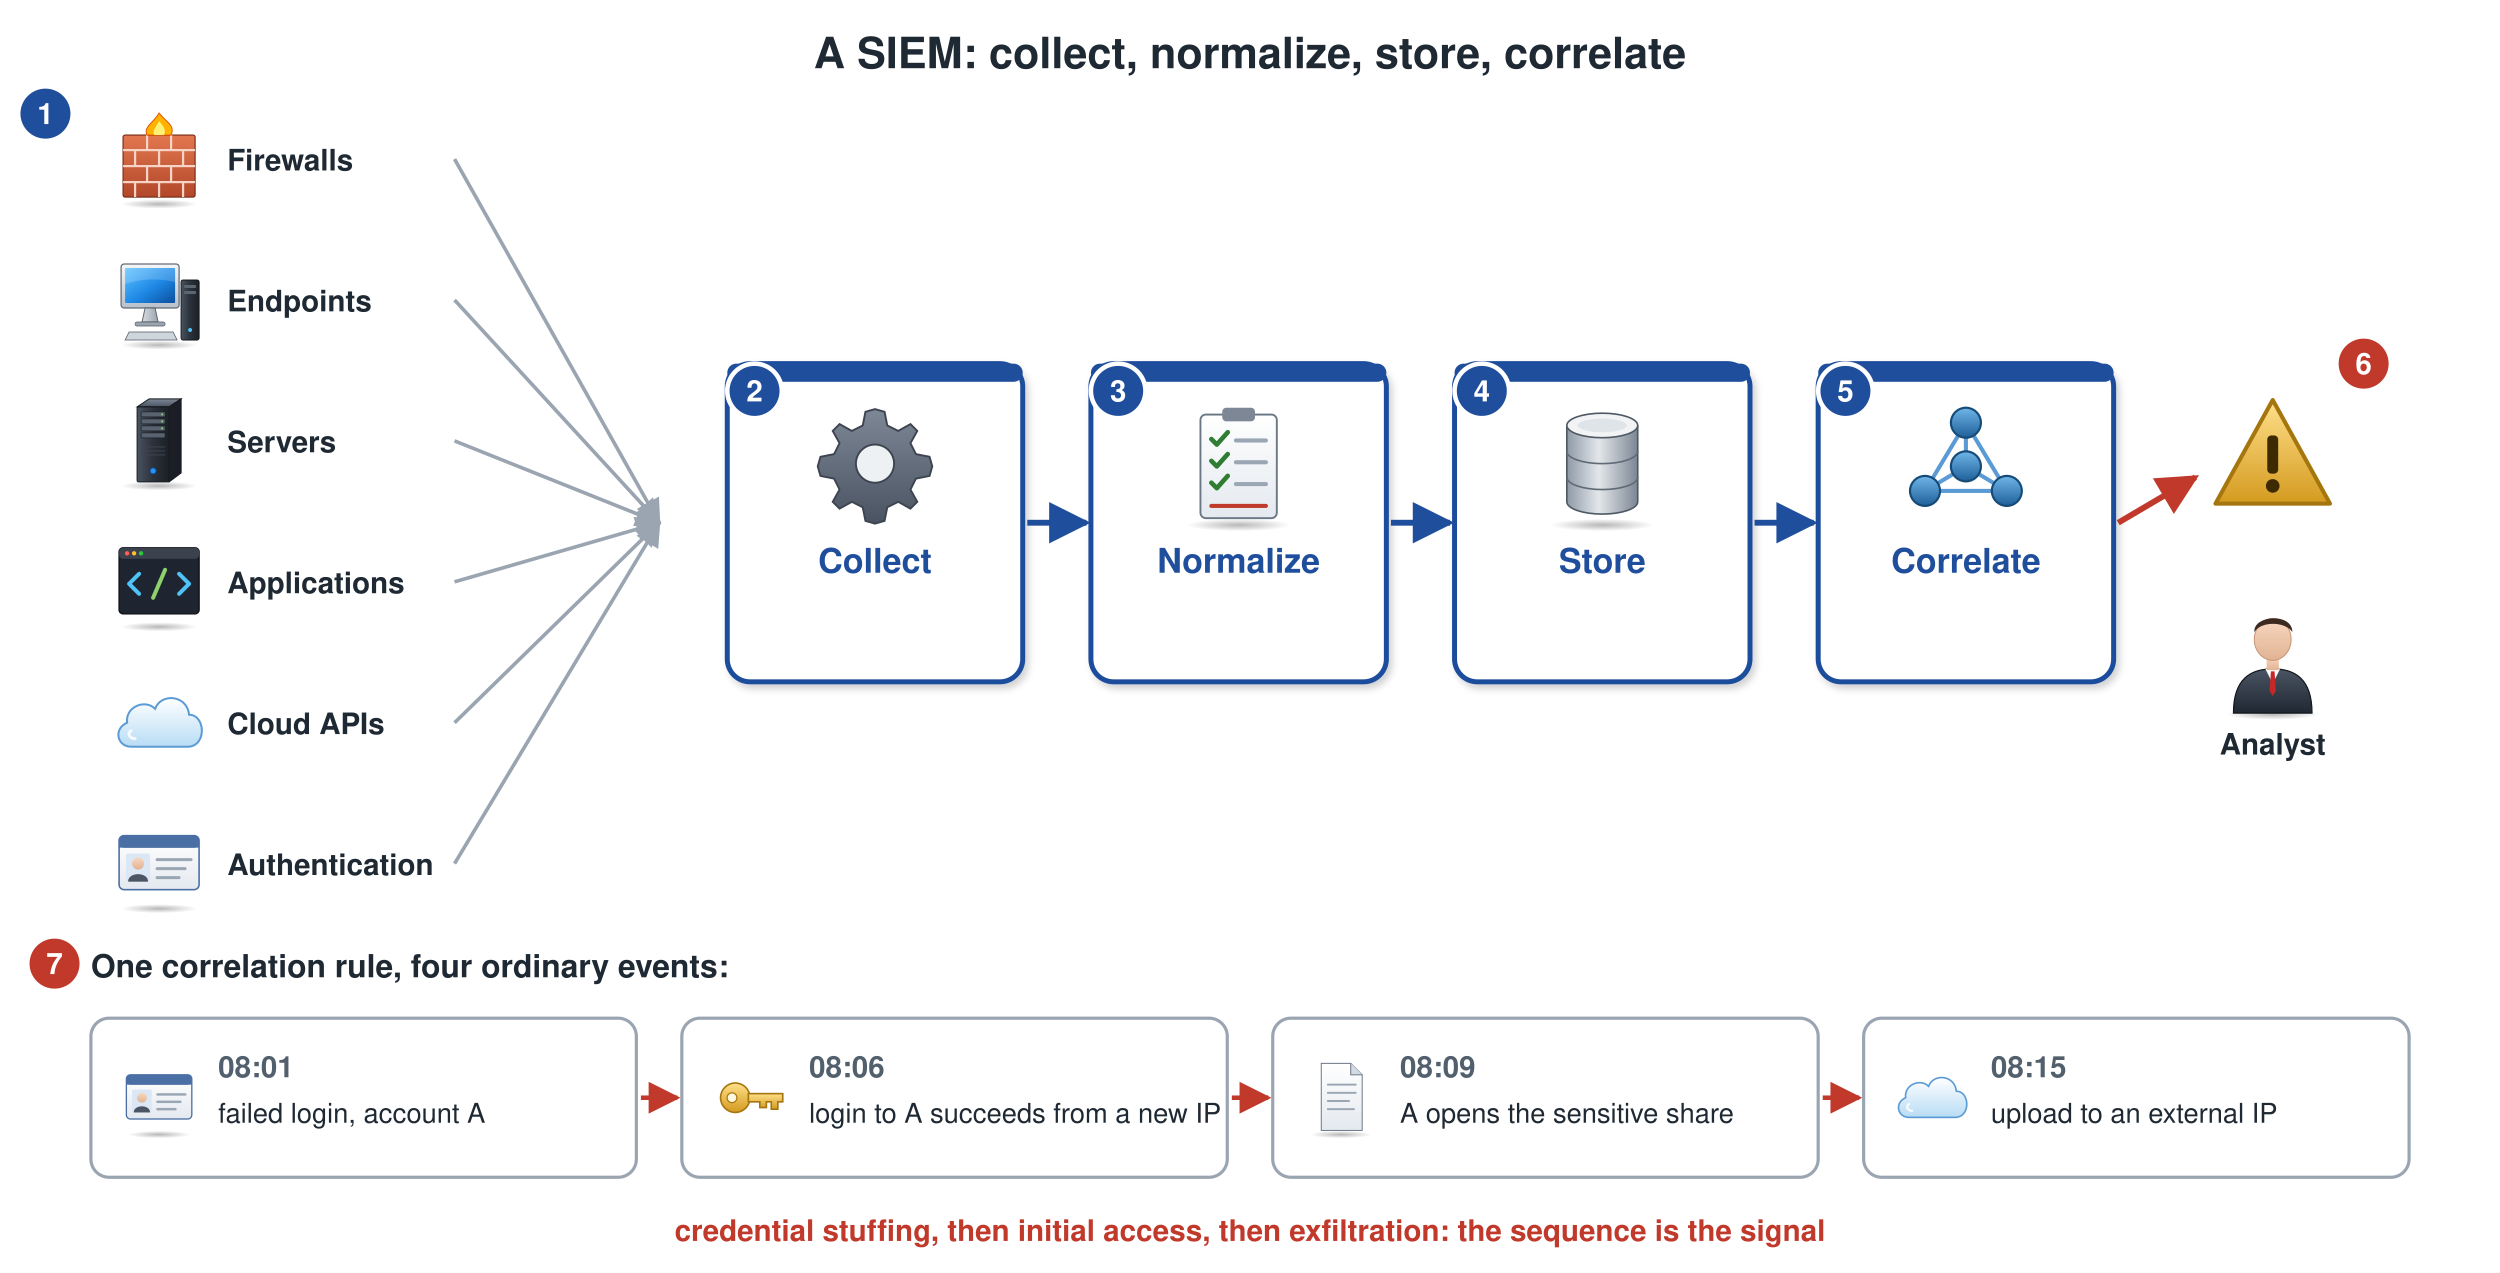
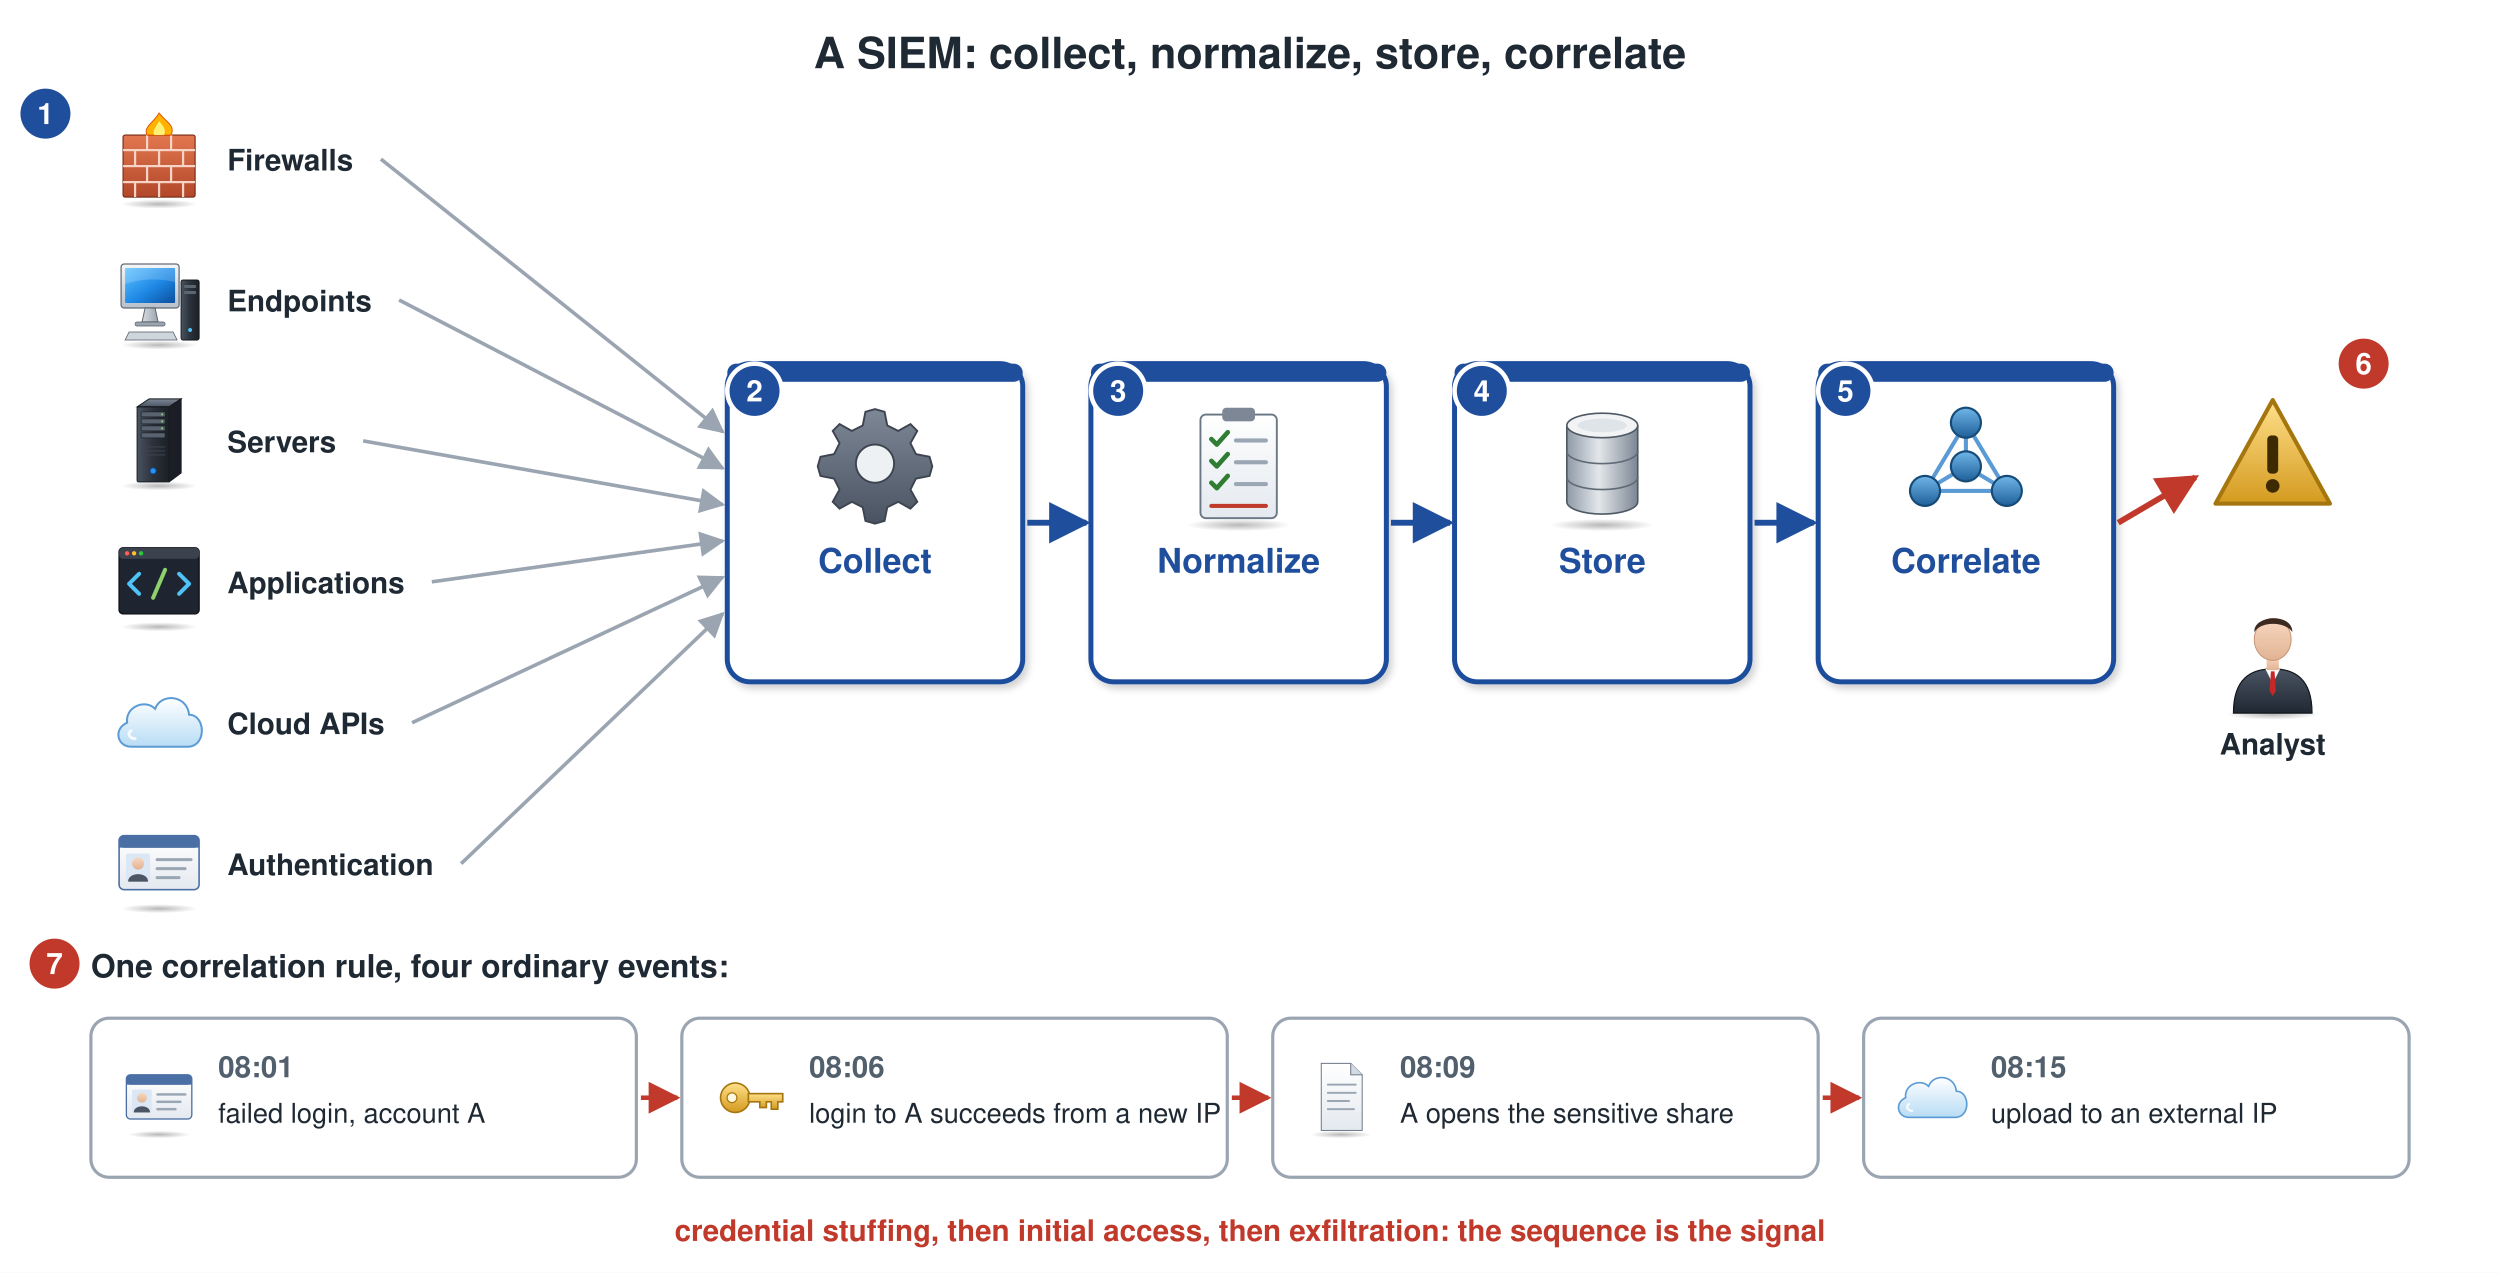
<svg xmlns="http://www.w3.org/2000/svg" viewBox="0 0 1100 560" width="1100" height="560" role="img" aria-labelledby="t d">
  <style>@media (prefers-reduced-motion: no-preference){.st{animation:fig-in .7s ease-out both}.s1{animation-delay:0.00s}.s2{animation-delay:0.90s}.s3{animation-delay:1.80s}.s4{animation-delay:2.70s}.s5{animation-delay:3.60s}.s6{animation-delay:4.50s}.s7{animation-delay:5.40s}}@keyframes fig-in{from{opacity:0}to{opacity:1}}</style>
  <defs>
    <linearGradient id="g-box" x1="0" y1="0" x2="0" y2="1">
      <stop offset="0" stop-color="#f3f8fe" />
      <stop offset="1" stop-color="#c9ddf4" />
    </linearGradient>
    <filter id="f-drop" x="-10%" y="-10%" width="130%" height="140%">
      <feDropShadow dx="1.5" dy="2" stdDeviation="1.6" flood-color="#000" flood-opacity=".18" />
    </filter>
    <marker id="a-1f4e9c" viewBox="0 0 10 10" refX="9" refY="5" markerWidth="7" markerHeight="7" orient="auto-start-reverse">
      <path d="M0 0 L10 5 L0 10 Z" fill="#1f4e9c" />
    </marker>
    <marker id="a-9aa5b1" viewBox="0 0 10 10" refX="9" refY="5" markerWidth="7" markerHeight="7" orient="auto-start-reverse">
      <path d="M0 0 L10 5 L0 10 Z" fill="#9aa5b1" />
    </marker>
    <marker id="a-c0392b" viewBox="0 0 10 10" refX="9" refY="5" markerWidth="7" markerHeight="7" orient="auto-start-reverse">
      <path d="M0 0 L10 5 L0 10 Z" fill="#c0392b" />
    </marker>
    <linearGradient id="g-steel" x1="0" y1="0" x2="1" y2="0">
      <stop offset="0" stop-color="#4a5361" />
      <stop offset=".5" stop-color="#2b313a" />
      <stop offset="1" stop-color="#1c2027" />
    </linearGradient>
    <linearGradient id="g-steel-top" x1="0" y1="0" x2="0" y2="1">
      <stop offset="0" stop-color="#7d8796" />
      <stop offset="1" stop-color="#4a5361" />
    </linearGradient>
    <linearGradient id="g-silver" x1="0" y1="0" x2="0" y2="1">
      <stop offset="0" stop-color="#f4f6f8" />
      <stop offset="1" stop-color="#b9c0c9" />
    </linearGradient>
    <linearGradient id="g-silver-side" x1="0" y1="0" x2="1" y2="0">
      <stop offset="0" stop-color="#d8dde3" />
      <stop offset="1" stop-color="#9aa3ae" />
    </linearGradient>
    <linearGradient id="g-screen" x1="0" y1="0" x2="1" y2="1">
      <stop offset="0" stop-color="#5fc3ff" />
      <stop offset=".55" stop-color="#1e88e5" />
      <stop offset="1" stop-color="#0b4f9c" />
    </linearGradient>
    <linearGradient id="g-router" x1="0" y1="0" x2="0" y2="1">
      <stop offset="0" stop-color="#6fb6e8" />
      <stop offset="1" stop-color="#1f5f99" />
    </linearGradient>
    <linearGradient id="g-router-top" x1="0" y1="0" x2="0" y2="1">
      <stop offset="0" stop-color="#e9f4fc" />
      <stop offset="1" stop-color="#a9cdea" />
    </linearGradient>
    <linearGradient id="g-db" x1="0" y1="0" x2="1" y2="0">
      <stop offset="0" stop-color="#8e99a6" />
      <stop offset=".45" stop-color="#e3e7eb" />
      <stop offset="1" stop-color="#7b8693" />
    </linearGradient>
    <linearGradient id="g-brick" x1="0" y1="0" x2="0" y2="1">
      <stop offset="0" stop-color="#e2774f" />
      <stop offset="1" stop-color="#b2472a" />
    </linearGradient>
    <linearGradient id="g-cloud" x1="0" y1="0" x2="0" y2="1">
      <stop offset="0" stop-color="#ffffff" />
      <stop offset="1" stop-color="#b8dcf5" />
    </linearGradient>
    <linearGradient id="g-skin" x1="0" y1="0" x2="0" y2="1">
      <stop offset="0" stop-color="#f7d7bf" />
      <stop offset="1" stop-color="#e2b394" />
    </linearGradient>
    <linearGradient id="g-suit" x1="0" y1="0" x2="0" y2="1">
      <stop offset="0" stop-color="#4b5563" />
      <stop offset="1" stop-color="#1f2733" />
    </linearGradient>
    <linearGradient id="g-suit2" x1="0" y1="0" x2="0" y2="1">
      <stop offset="0" stop-color="#7b5ea7" />
      <stop offset="1" stop-color="#46336b" />
    </linearGradient>
    <linearGradient id="g-hood" x1="0" y1="0" x2="0" y2="1">
      <stop offset="0" stop-color="#3a3f47" />
      <stop offset="1" stop-color="#0f1216" />
    </linearGradient>
    <linearGradient id="g-robot" x1="0" y1="0" x2="0" y2="1">
      <stop offset="0" stop-color="#e8eef5" />
      <stop offset="1" stop-color="#9fb0c3" />
    </linearGradient>
    <linearGradient id="g-gold" x1="0" y1="0" x2="0" y2="1">
      <stop offset="0" stop-color="#ffe08a" />
      <stop offset="1" stop-color="#d49a1f" />
    </linearGradient>
    <linearGradient id="g-paper" x1="0" y1="0" x2="0" y2="1">
      <stop offset="0" stop-color="#ffffff" />
      <stop offset="1" stop-color="#e4e9ef" />
    </linearGradient>
    <linearGradient id="g-green" x1="0" y1="0" x2="0" y2="1">
      <stop offset="0" stop-color="#7fd38b" />
      <stop offset="1" stop-color="#2e8b45" />
    </linearGradient>
    <linearGradient id="g-red" x1="0" y1="0" x2="0" y2="1">
      <stop offset="0" stop-color="#ff8a80" />
      <stop offset="1" stop-color="#c62828" />
    </linearGradient>
    <radialGradient id="g-shadow">
      <stop offset="0" stop-color="#000" stop-opacity=".28" />
      <stop offset="1" stop-color="#000" stop-opacity="0" />
    </radialGradient>
    <linearGradient id="g-suit3" x1="0" y1="0" x2="0" y2="1">
      <stop offset="0" stop-color="#2e86c1" />
      <stop offset="1" stop-color="#1b4f72" />
    </linearGradient>
    <symbol id="i-firewall" viewBox="0 0 100 100">
      <ellipse cx="50" cy="95" rx="38" ry="4.5" fill="url(#g-shadow)" />
      <rect x="14" y="26" width="72" height="62" rx="2" fill="url(#g-brick)" stroke="#7a2e18" stroke-width="1.2" />
      <g stroke="#f6d3c4" stroke-width="2.2" fill="none">
        <path d="M14 41 H86 M14 57 H86 M14 73 H86" />
        <path d="M38 26 V41 M62 26 V41 M26 41 V57 M50 41 V57 M74 41 V57 M38 57 V73 M62 57 V73 M26 73 V88 M50 73 V88 M74 73 V88" />
      </g>
      <path d="M50 4 C58 14 66 16 62 26 H38 C34 18 44 14 50 4 Z" fill="#ffb300" stroke="#e65100" stroke-width="1" />
      <path d="M50 12 C55 18 57 21 55 26 H45 C43 21 47 18 50 12 Z" fill="#fff176" />
    </symbol>
    <symbol id="i-desktop" viewBox="0 0 100 100">
      <ellipse cx="50" cy="95" rx="38" ry="4.5" fill="url(#g-shadow)" />
      <rect x="12" y="14" width="58" height="44" rx="3" fill="url(#g-silver)" stroke="#5b6570" stroke-width="1.2" />
      <rect x="16" y="18" width="50" height="35" rx="1" fill="url(#g-screen)" />
      <path d="M16 18 h50 v14 Q40 26 16 34 Z" fill="#fff" opacity=".18" />
      <path d="M36 58 h10 l3 14 h-16 Z" fill="url(#g-silver-side)" stroke="#5b6570" stroke-width="1" />
      <rect x="26" y="72" width="30" height="4" rx="2" fill="#9aa3ae" stroke="#5b6570" stroke-width=".8" />
      <rect x="72" y="30" width="18" height="60" rx="2" fill="url(#g-steel)" stroke="#14181d" stroke-width="1" />
      <rect x="75" y="35" width="12" height="3" rx="1" fill="#5c6672" />
      <rect x="75" y="41" width="12" height="3" rx="1" fill="#5c6672" />
      <circle cx="81" cy="80" r="2" fill="#4fc3f7" />
      <path d="M20 82 h44 l4 8 h-52 Z" fill="#cfd5dc" stroke="#5b6570" stroke-width=".8" />
    </symbol>
    <symbol id="i-server" viewBox="0 0 100 100">
      <ellipse cx="50" cy="95" rx="38" ry="4.5" fill="url(#g-shadow)" />
      <path d="M28 16 L40 8 L72 8 L60 16 Z" fill="url(#g-steel-top)" stroke="#14181d" stroke-width="1" />
      <path d="M60 16 L72 8 L72 82 L60 91 Z" fill="#1b1f25" stroke="#14181d" stroke-width="1" />
      <rect x="28" y="16" width="32" height="75" rx="1.5" fill="url(#g-steel)" stroke="#14181d" stroke-width="1" />
      <g fill="#59626f" stroke="#14181d" stroke-width=".6">
        <rect x="32" y="21" width="24" height="5" rx="1" />
        <rect x="32" y="28" width="24" height="5" rx="1" />
        <rect x="32" y="35" width="24" height="5" rx="1" />
        <rect x="32" y="42" width="24" height="5" rx="1" />
      </g>
      <g fill="#8fd16a">
        <circle cx="53" cy="23.5" r="1" />
        <circle cx="53" cy="30.5" r="1" />
        <circle cx="53" cy="37.5" r="1" />
      </g>
      <g stroke="#3d4450" stroke-width="1">
        <line x1="32" y1="56" x2="56" y2="56" />
        <line x1="32" y1="60" x2="56" y2="60" />
        <line x1="32" y1="64" x2="56" y2="64" />
      </g>
      <circle cx="44" cy="80" r="3" fill="#2196f3" stroke="#0d47a1" stroke-width=".8" />
    </symbol>
    <symbol id="i-code" viewBox="0 0 100 100">
      <ellipse cx="50" cy="95" rx="38" ry="4.5" fill="url(#g-shadow)" />
      <rect x="10" y="16" width="80" height="66" rx="4" fill="#1e2530" stroke="#0d1014" stroke-width="1.4" />
      <rect x="10" y="16" width="80" height="11" rx="4" fill="#3b424d" />
      <circle cx="18" cy="21.5" r="2.2" fill="#ff5f56" />
      <circle cx="25" cy="21.5" r="2.2" fill="#ffbd2e" />
      <circle cx="32" cy="21.5" r="2.2" fill="#27c93f" />
      <path d="M30 42 L20 52 L30 62 M70 42 L80 52 L70 62" fill="none" stroke="#4fc3f7" stroke-width="4" stroke-linecap="round" stroke-linejoin="round" />
      <line x1="56" y1="38" x2="44" y2="66" stroke="#8fd16a" stroke-width="4" stroke-linecap="round" />
    </symbol>
    <symbol id="i-cloud" viewBox="0 0 100 100">
      <path d="M22 74 C8 74 4 56 18 50 C16 34 36 26 46 36 C52 20 78 22 80 42 C96 42 98 72 80 74 Z" fill="url(#g-cloud)" stroke="#5b9bd5" stroke-width="2" />
      <path d="M26 66 C20 66 18 60 22 58" fill="none" stroke="#fff" stroke-width="3" stroke-linecap="round" opacity=".8" />
    </symbol>
    <symbol id="i-idcard" viewBox="0 0 100 100">
      <ellipse cx="50" cy="95" rx="38" ry="4.5" fill="url(#g-shadow)" />
      <rect x="10" y="22" width="80" height="54" rx="5" fill="url(#g-paper)" stroke="#4a6fa5" stroke-width="1.6" />
      <rect x="10" y="22" width="80" height="12" rx="5" fill="#4a6fa5" />
      <rect x="10" y="29" width="80" height="5" fill="#4a6fa5" />
      <rect x="17" y="40" width="24" height="28" rx="2" fill="#dbe7f5" />
      <circle cx="29" cy="50" r="6" fill="url(#g-skin)" />
      <path d="M19 68 C19 58 39 58 39 68 Z" fill="#4b5563" />
      <g stroke="#9aa6b3" stroke-width="3" stroke-linecap="round">
        <line x1="48" y1="46" x2="82" y2="46" />
        <line x1="48" y1="55" x2="76" y2="55" />
        <line x1="48" y1="64" x2="70" y2="64" />
      </g>
    </symbol>
    <symbol id="i-gear" viewBox="0 0 100 100">
      <path d="M50 10 l7 2 2 10 8 4 9 -5 5 5 -5 9 4 8 10 2 2 7 -2 7 -10 2 -4 8 5 9 -5 5 -9 -5 -8 4 -2 10 -7 2 -7 -2 -2 -10 -8 -4 -9 5 -5 -5 5 -9 -4 -8 -10 -2 -2 -7 2 -7 10 -2 4 -8 -5 -9 5 -5 9 5 8 -4 2 -10 Z" fill="url(#g-steel-top)" stroke="#3d4450" stroke-width="1.4" />
      <circle cx="50" cy="50" r="14" fill="#eef1f4" stroke="#3d4450" stroke-width="1.4" />
    </symbol>
    <symbol id="i-checklist" viewBox="0 0 100 100">
      <ellipse cx="50" cy="95" rx="38" ry="4.5" fill="url(#g-shadow)" />
      <rect x="22" y="14" width="56" height="76" rx="4" fill="url(#g-paper)" stroke="#6b7785" stroke-width="1.4" />
      <rect x="38" y="9" width="24" height="10" rx="3" fill="#7d8796" />
      <path d="M30 32 l4 4 8 -9" fill="none" stroke="#2e7d32" stroke-width="3.4" stroke-linecap="round" stroke-linejoin="round" />
      <line x1="48" y1="33" x2="70" y2="33" stroke="#9aa6b3" stroke-width="3" stroke-linecap="round" />
      <path d="M30 48 l4 4 8 -9" fill="none" stroke="#2e7d32" stroke-width="3.4" stroke-linecap="round" stroke-linejoin="round" />
      <line x1="48" y1="49" x2="70" y2="49" stroke="#9aa6b3" stroke-width="3" stroke-linecap="round" />
      <path d="M30 64 l4 4 8 -9" fill="none" stroke="#2e7d32" stroke-width="3.4" stroke-linecap="round" stroke-linejoin="round" />
      <line x1="48" y1="65" x2="70" y2="65" stroke="#9aa6b3" stroke-width="3" stroke-linecap="round" />
      <line x1="30" y1="81" x2="70" y2="81" stroke="#c0392b" stroke-width="3" stroke-linecap="round" />
    </symbol>
    <symbol id="i-database" viewBox="0 0 100 100">
      <ellipse cx="50" cy="95" rx="38" ry="4.5" fill="url(#g-shadow)" />
      <path d="M24 22 v56 a26 9 0 0 0 52 0 v-56" fill="url(#g-db)" stroke="#4f5964" stroke-width="1.2" />
      <path d="M24 41 a26 9 0 0 0 52 0 M24 60 a26 9 0 0 0 52 0" fill="none" stroke="#5f6a76" stroke-width="1.2" />
      <ellipse cx="50" cy="22" rx="26" ry="9" fill="#f1f3f5" stroke="#4f5964" stroke-width="1.2" />
      <ellipse cx="50" cy="22" rx="18" ry="5" fill="#dfe4e9" />
    </symbol>
    <symbol id="i-nodes" viewBox="0 0 100 100">
      <g stroke="#5b9bd5" stroke-width="3">
        <line x1="50" y1="20" x2="20" y2="70" />
        <line x1="50" y1="20" x2="80" y2="70" />
        <line x1="20" y1="70" x2="80" y2="70" />
        <line x1="50" y1="20" x2="50" y2="52" />
        <line x1="20" y1="70" x2="50" y2="52" />
        <line x1="80" y1="70" x2="50" y2="52" />
      </g>
      <circle cx="50" cy="20" r="11" fill="url(#g-router)" stroke="#164b78" stroke-width="1.6" />
      <circle cx="20" cy="70" r="11" fill="url(#g-router)" stroke="#164b78" stroke-width="1.6" />
      <circle cx="80" cy="70" r="11" fill="url(#g-router)" stroke="#164b78" stroke-width="1.6" />
      <circle cx="50" cy="52" r="11" fill="url(#g-router)" stroke="#164b78" stroke-width="1.6" />
    </symbol>
    <symbol id="i-warning" viewBox="0 0 100 100">
      <path d="M50 10 L92 86 H8 Z" fill="url(#g-gold)" stroke="#a5760e" stroke-width="3" stroke-linejoin="round" />
      <rect x="46" y="36" width="8" height="28" rx="3" fill="#3e2a00" />
      <circle cx="50" cy="73" r="5" fill="#3e2a00" />
    </symbol>
    <symbol id="i-user" viewBox="0 0 100 100">
      <ellipse cx="50" cy="95" rx="38" ry="4.5" fill="url(#g-shadow)" />
      <path d="M18 94 C18 66 32 58 50 58 C68 58 82 66 82 94 Z" fill="url(#g-suit)" stroke="#11161c" stroke-width="1" />
      <path d="M44 58 L50 70 L56 58 Z" fill="#fff" />
      <path d="M48.5 60 L51.5 60 L52.5 76 L50 80 L47.5 76 Z" fill="#c62828" />
      <rect x="45" y="48" width="10" height="11" fill="url(#g-skin)" />
      <ellipse cx="50" cy="34" rx="15" ry="17" fill="url(#g-skin)" stroke="#c89273" stroke-width=".8" />
      <path d="M35 28 C34 14 66 12 66 28 C62 22 52 20 44 22 C40 23 37 25 35 28 Z" fill="#3b2a20" />
    </symbol>
    <symbol id="i-key" viewBox="0 0 100 100">
      <circle cx="32" cy="50" r="18" fill="url(#g-gold)" stroke="#a5760e" stroke-width="2" />
      <circle cx="28" cy="50" r="6" fill="#fff8e1" stroke="#a5760e" stroke-width="1.5" />
      <path d="M48 45 H90 V55 H84 V64 H76 V55 H70 V62 H62 V55 H48 Z" fill="url(#g-gold)" stroke="#a5760e" stroke-width="2" />
    </symbol>
    <symbol id="i-document" viewBox="0 0 100 100">
      <ellipse cx="50" cy="95" rx="38" ry="4.5" fill="url(#g-shadow)" />
      <path d="M26 8 H62 L76 22 V90 H26 Z" fill="url(#g-paper)" stroke="#6b7785" stroke-width="1.2" />
      <path d="M62 8 V22 H76" fill="#d5dbe2" stroke="#6b7785" stroke-width="1.2" />
      <g stroke="#9aa6b3" stroke-width="2.4" stroke-linecap="round">
        <line x1="34" y1="34" x2="68" y2="34" />
        <line x1="34" y1="44" x2="68" y2="44" />
        <line x1="34" y1="54" x2="60" y2="54" />
        <line x1="34" y1="64" x2="66" y2="64" />
      </g>
    </symbol>
  </defs>
  <rect width="1100" height="560" fill="#ffffff" />
  <text x="550.0" y="30.0" font-family="Helvetica, Arial, sans-serif" font-size="19" fill="#1f2933" font-weight="bold" text-anchor="middle">A SIEM: collect, normalize, store, correlate</text>
  <g class="st s1">
    <use href="#i-firewall" x="48.0" y="48.0" width="44" height="44" />
  </g>
  <g class="st s1">
    <text x="100.0" y="75.0" font-family="Helvetica, Arial, sans-serif" font-size="13" fill="#1f2933" font-weight="bold" text-anchor="start">Firewalls</text>
  </g>
  <g class="st s1">
-     <path d="M200.0 70.0 L290.0 230.0" fill="none" stroke="#9aa5b1" stroke-width="1.6" marker-end="url(#a-9aa5b1)" stroke-linejoin="round" />
+     <path d="M167.6 70.0 L318.0 190.0" fill="none" stroke="#9aa5b1" stroke-width="1.6" marker-end="url(#a-9aa5b1)" stroke-linejoin="round" />
  </g>
  <g class="st s1">
    <use href="#i-desktop" x="48.0" y="110.0" width="44" height="44" />
  </g>
  <g class="st s1">
    <text x="100.0" y="137.0" font-family="Helvetica, Arial, sans-serif" font-size="13" fill="#1f2933" font-weight="bold" text-anchor="start">Endpoints</text>
  </g>
  <g class="st s1">
-     <path d="M200.0 132.0 L290.0 230.0" fill="none" stroke="#9aa5b1" stroke-width="1.6" marker-end="url(#a-9aa5b1)" stroke-linejoin="round" />
+     <path d="M175.6 132.0 L318.0 206.0" fill="none" stroke="#9aa5b1" stroke-width="1.6" marker-end="url(#a-9aa5b1)" stroke-linejoin="round" />
  </g>
  <g class="st s1">
    <use href="#i-server" x="48.0" y="172.0" width="44" height="44" />
  </g>
  <g class="st s1">
    <text x="100.0" y="199.0" font-family="Helvetica, Arial, sans-serif" font-size="13" fill="#1f2933" font-weight="bold" text-anchor="start">Servers</text>
  </g>
  <g class="st s1">
-     <path d="M200.0 194.0 L290.0 230.0" fill="none" stroke="#9aa5b1" stroke-width="1.6" marker-end="url(#a-9aa5b1)" stroke-linejoin="round" />
+     <path d="M159.8 194.0 L318.0 222.0" fill="none" stroke="#9aa5b1" stroke-width="1.6" marker-end="url(#a-9aa5b1)" stroke-linejoin="round" />
  </g>
  <g class="st s1">
    <use href="#i-code" x="48.0" y="234.0" width="44" height="44" />
  </g>
  <g class="st s1">
    <text x="100.0" y="261.0" font-family="Helvetica, Arial, sans-serif" font-size="13" fill="#1f2933" font-weight="bold" text-anchor="start">Applications</text>
  </g>
  <g class="st s1">
-     <path d="M200.0 256.0 L290.0 230.0" fill="none" stroke="#9aa5b1" stroke-width="1.6" marker-end="url(#a-9aa5b1)" stroke-linejoin="round" />
+     <path d="M190.0 256.0 L318.0 238.0" fill="none" stroke="#9aa5b1" stroke-width="1.6" marker-end="url(#a-9aa5b1)" stroke-linejoin="round" />
  </g>
  <g class="st s1">
    <use href="#i-cloud" x="48.0" y="296.0" width="44" height="44" />
  </g>
  <g class="st s1">
    <text x="100.0" y="323.0" font-family="Helvetica, Arial, sans-serif" font-size="13" fill="#1f2933" font-weight="bold" text-anchor="start">Cloud APIs</text>
  </g>
  <g class="st s1">
-     <path d="M200.0 318.0 L290.0 230.0" fill="none" stroke="#9aa5b1" stroke-width="1.6" marker-end="url(#a-9aa5b1)" stroke-linejoin="round" />
+     <path d="M181.3 318.0 L318.0 254.0" fill="none" stroke="#9aa5b1" stroke-width="1.6" marker-end="url(#a-9aa5b1)" stroke-linejoin="round" />
  </g>
  <g class="st s1">
    <use href="#i-idcard" x="48.0" y="358.0" width="44" height="44" />
  </g>
  <g class="st s1">
    <text x="100.0" y="385.0" font-family="Helvetica, Arial, sans-serif" font-size="13" fill="#1f2933" font-weight="bold" text-anchor="start">Authentication</text>
  </g>
  <g class="st s1">
-     <path d="M200.0 380.0 L290.0 230.0" fill="none" stroke="#9aa5b1" stroke-width="1.6" marker-end="url(#a-9aa5b1)" stroke-linejoin="round" />
+     <path d="M202.9 380.0 L318.0 270.0" fill="none" stroke="#9aa5b1" stroke-width="1.6" marker-end="url(#a-9aa5b1)" stroke-linejoin="round" />
  </g>
  <g class="st s1">
    <circle cx="20" cy="50" r="12" fill="#1f4e9c" stroke="#fff" stroke-width="2" />
    <text x="20.0" y="54.6" font-family="Helvetica, Arial, sans-serif" font-size="13" fill="#fff" font-weight="bold" text-anchor="middle">1</text>
  </g>
  <g class="st s2">
    <rect x="320" y="160" width="130" height="140" rx="10" fill="#ffffff" stroke="#1f4e9c" stroke-width="2.2" filter="url(#f-drop)" />
    <rect x="320" y="160" width="130" height="8" rx="4" fill="#1f4e9c" />
    <use href="#i-gear" x="355.0" y="174.0" width="60.0" height="60.0" />
    <text x="385.0" y="252.0" font-family="Helvetica, Arial, sans-serif" font-size="15" fill="#1f4e9c" font-weight="bold" text-anchor="middle">Collect</text>
  </g>
  <g class="st s2">
    <circle cx="332" cy="172" r="12" fill="#1f4e9c" stroke="#fff" stroke-width="2" />
    <text x="332.0" y="176.6" font-family="Helvetica, Arial, sans-serif" font-size="13" fill="#fff" font-weight="bold" text-anchor="middle">2</text>
  </g>
  <g class="st s3">
    <path d="M452.0 230.0 L478.0 230.0" fill="none" stroke="#1f4e9c" stroke-width="2.6" marker-end="url(#a-1f4e9c)" stroke-linejoin="round" />
  </g>
  <g class="st s3">
    <rect x="480" y="160" width="130" height="140" rx="10" fill="#ffffff" stroke="#1f4e9c" stroke-width="2.2" filter="url(#f-drop)" />
    <rect x="480" y="160" width="130" height="8" rx="4" fill="#1f4e9c" />
    <use href="#i-checklist" x="515.0" y="174.0" width="60.0" height="60.0" />
    <text x="545.0" y="252.0" font-family="Helvetica, Arial, sans-serif" font-size="15" fill="#1f4e9c" font-weight="bold" text-anchor="middle">Normalize</text>
  </g>
  <g class="st s3">
    <circle cx="492" cy="172" r="12" fill="#1f4e9c" stroke="#fff" stroke-width="2" />
    <text x="492.0" y="176.6" font-family="Helvetica, Arial, sans-serif" font-size="13" fill="#fff" font-weight="bold" text-anchor="middle">3</text>
  </g>
  <g class="st s4">
    <path d="M612.0 230.0 L638.0 230.0" fill="none" stroke="#1f4e9c" stroke-width="2.6" marker-end="url(#a-1f4e9c)" stroke-linejoin="round" />
  </g>
  <g class="st s4">
    <rect x="640" y="160" width="130" height="140" rx="10" fill="#ffffff" stroke="#1f4e9c" stroke-width="2.2" filter="url(#f-drop)" />
    <rect x="640" y="160" width="130" height="8" rx="4" fill="#1f4e9c" />
    <use href="#i-database" x="675.0" y="174.0" width="60.0" height="60.0" />
    <text x="705.0" y="252.0" font-family="Helvetica, Arial, sans-serif" font-size="15" fill="#1f4e9c" font-weight="bold" text-anchor="middle">Store</text>
  </g>
  <g class="st s4">
    <circle cx="652" cy="172" r="12" fill="#1f4e9c" stroke="#fff" stroke-width="2" />
    <text x="652.0" y="176.6" font-family="Helvetica, Arial, sans-serif" font-size="13" fill="#fff" font-weight="bold" text-anchor="middle">4</text>
  </g>
  <g class="st s5">
    <path d="M772.0 230.0 L798.0 230.0" fill="none" stroke="#1f4e9c" stroke-width="2.6" marker-end="url(#a-1f4e9c)" stroke-linejoin="round" />
  </g>
  <g class="st s5">
    <rect x="800" y="160" width="130" height="140" rx="10" fill="#ffffff" stroke="#1f4e9c" stroke-width="2.2" filter="url(#f-drop)" />
    <rect x="800" y="160" width="130" height="8" rx="4" fill="#1f4e9c" />
    <use href="#i-nodes" x="835.0" y="174.0" width="60.0" height="60.0" />
    <text x="865.0" y="252.0" font-family="Helvetica, Arial, sans-serif" font-size="15" fill="#1f4e9c" font-weight="bold" text-anchor="middle">Correlate</text>
  </g>
  <g class="st s5">
    <circle cx="812" cy="172" r="12" fill="#1f4e9c" stroke="#fff" stroke-width="2" />
    <text x="812.0" y="176.6" font-family="Helvetica, Arial, sans-serif" font-size="13" fill="#fff" font-weight="bold" text-anchor="middle">5</text>
  </g>
  <g class="st s6">
    <use href="#i-warning" x="970.0" y="170.0" width="60" height="60" />
  </g>
  <g class="st s6">
    <use href="#i-user" x="973.0" y="263.0" width="54" height="54" />
    <text x="1000.0" y="332.0" font-family="Helvetica, Arial, sans-serif" font-size="13" fill="#1f2933" font-weight="bold" text-anchor="middle">Analyst</text>
  </g>
  <g class="st s6">
    <path d="M932.0 230.0 L966.0 210.0" fill="none" stroke="#c0392b" stroke-width="2.6" marker-end="url(#a-c0392b)" stroke-linejoin="round" />
  </g>
  <g class="st s6">
    <circle cx="1040" cy="160" r="12" fill="#c0392b" stroke="#fff" stroke-width="2" />
    <text x="1040.0" y="164.6" font-family="Helvetica, Arial, sans-serif" font-size="13" fill="#fff" font-weight="bold" text-anchor="middle">6</text>
  </g>
  <g class="st s7">
    <text x="40.0" y="430.0" font-family="Helvetica, Arial, sans-serif" font-size="14" fill="#1f2933" font-weight="bold" text-anchor="start">One correlation rule, four ordinary events:</text>
  </g>
  <g class="st s7">
    <circle cx="24" cy="424" r="12" fill="#c0392b" stroke="#fff" stroke-width="2" />
    <text x="24.0" y="428.6" font-family="Helvetica, Arial, sans-serif" font-size="13" fill="#fff" font-weight="bold" text-anchor="middle">7</text>
  </g>
  <g class="st s7">
    <rect x="40.0" y="448.0" width="240.0" height="70.0" rx="8" fill="#ffffff" fill-opacity="1" stroke="#9aa5b1" stroke-width="1.4" />
  </g>
  <g class="st s7">
    <use href="#i-idcard" x="52.0" y="465.0" width="36" height="36" />
  </g>
  <g class="st s7">
    <text x="96.0" y="474.0" font-family="Helvetica, Arial, sans-serif" font-size="13" fill="#52606d" font-weight="bold" text-anchor="start">08:01</text>
  </g>
  <g class="st s7">
    <text x="96.0" y="494.0" font-family="Helvetica, Arial, sans-serif" font-size="12" fill="#1f2933" font-weight="normal" text-anchor="start">failed login, account A</text>
  </g>
  <g class="st s7">
    <path d="M282.0 483.0 L298.0 483.0" fill="none" stroke="#c0392b" stroke-width="2" marker-end="url(#a-c0392b)" stroke-linejoin="round" />
  </g>
  <g class="st s7">
    <rect x="300.0" y="448.0" width="240.0" height="70.0" rx="8" fill="#ffffff" fill-opacity="1" stroke="#9aa5b1" stroke-width="1.4" />
  </g>
  <g class="st s7">
    <use href="#i-key" x="312.0" y="465.0" width="36" height="36" />
  </g>
  <g class="st s7">
    <text x="356.0" y="474.0" font-family="Helvetica, Arial, sans-serif" font-size="13" fill="#52606d" font-weight="bold" text-anchor="start">08:06</text>
  </g>
  <g class="st s7">
    <text x="356.0" y="494.0" font-family="Helvetica, Arial, sans-serif" font-size="12" fill="#1f2933" font-weight="normal" text-anchor="start">login to A succeeds from a new IP</text>
  </g>
  <g class="st s7">
    <path d="M542.0 483.0 L558.0 483.0" fill="none" stroke="#c0392b" stroke-width="2" marker-end="url(#a-c0392b)" stroke-linejoin="round" />
  </g>
  <g class="st s7">
    <rect x="560.0" y="448.0" width="240.0" height="70.0" rx="8" fill="#ffffff" fill-opacity="1" stroke="#9aa5b1" stroke-width="1.4" />
  </g>
  <g class="st s7">
    <use href="#i-document" x="572.0" y="465.0" width="36" height="36" />
  </g>
  <g class="st s7">
    <text x="616.0" y="474.0" font-family="Helvetica, Arial, sans-serif" font-size="13" fill="#52606d" font-weight="bold" text-anchor="start">08:09</text>
  </g>
  <g class="st s7">
    <text x="616.0" y="494.0" font-family="Helvetica, Arial, sans-serif" font-size="12" fill="#1f2933" font-weight="normal" text-anchor="start">A opens the sensitive share</text>
  </g>
  <g class="st s7">
    <path d="M802.0 483.0 L818.0 483.0" fill="none" stroke="#c0392b" stroke-width="2" marker-end="url(#a-c0392b)" stroke-linejoin="round" />
  </g>
  <g class="st s7">
    <rect x="820.0" y="448.0" width="240.0" height="70.0" rx="8" fill="#ffffff" fill-opacity="1" stroke="#9aa5b1" stroke-width="1.4" />
  </g>
  <g class="st s7">
    <use href="#i-cloud" x="832.0" y="465.0" width="36" height="36" />
  </g>
  <g class="st s7">
    <text x="876.0" y="474.0" font-family="Helvetica, Arial, sans-serif" font-size="13" fill="#52606d" font-weight="bold" text-anchor="start">08:15</text>
  </g>
  <g class="st s7">
    <text x="876.0" y="494.0" font-family="Helvetica, Arial, sans-serif" font-size="12" fill="#1f2933" font-weight="normal" text-anchor="start">upload to an external IP</text>
  </g>
  <g class="st s7">
    <text x="550.0" y="546.0" font-family="Helvetica, Arial, sans-serif" font-size="13" fill="#c0392b" font-weight="bold" text-anchor="middle">credential stuffing, then initial access, then exfiltration: the sequence is the signal</text>
  </g>
</svg>
